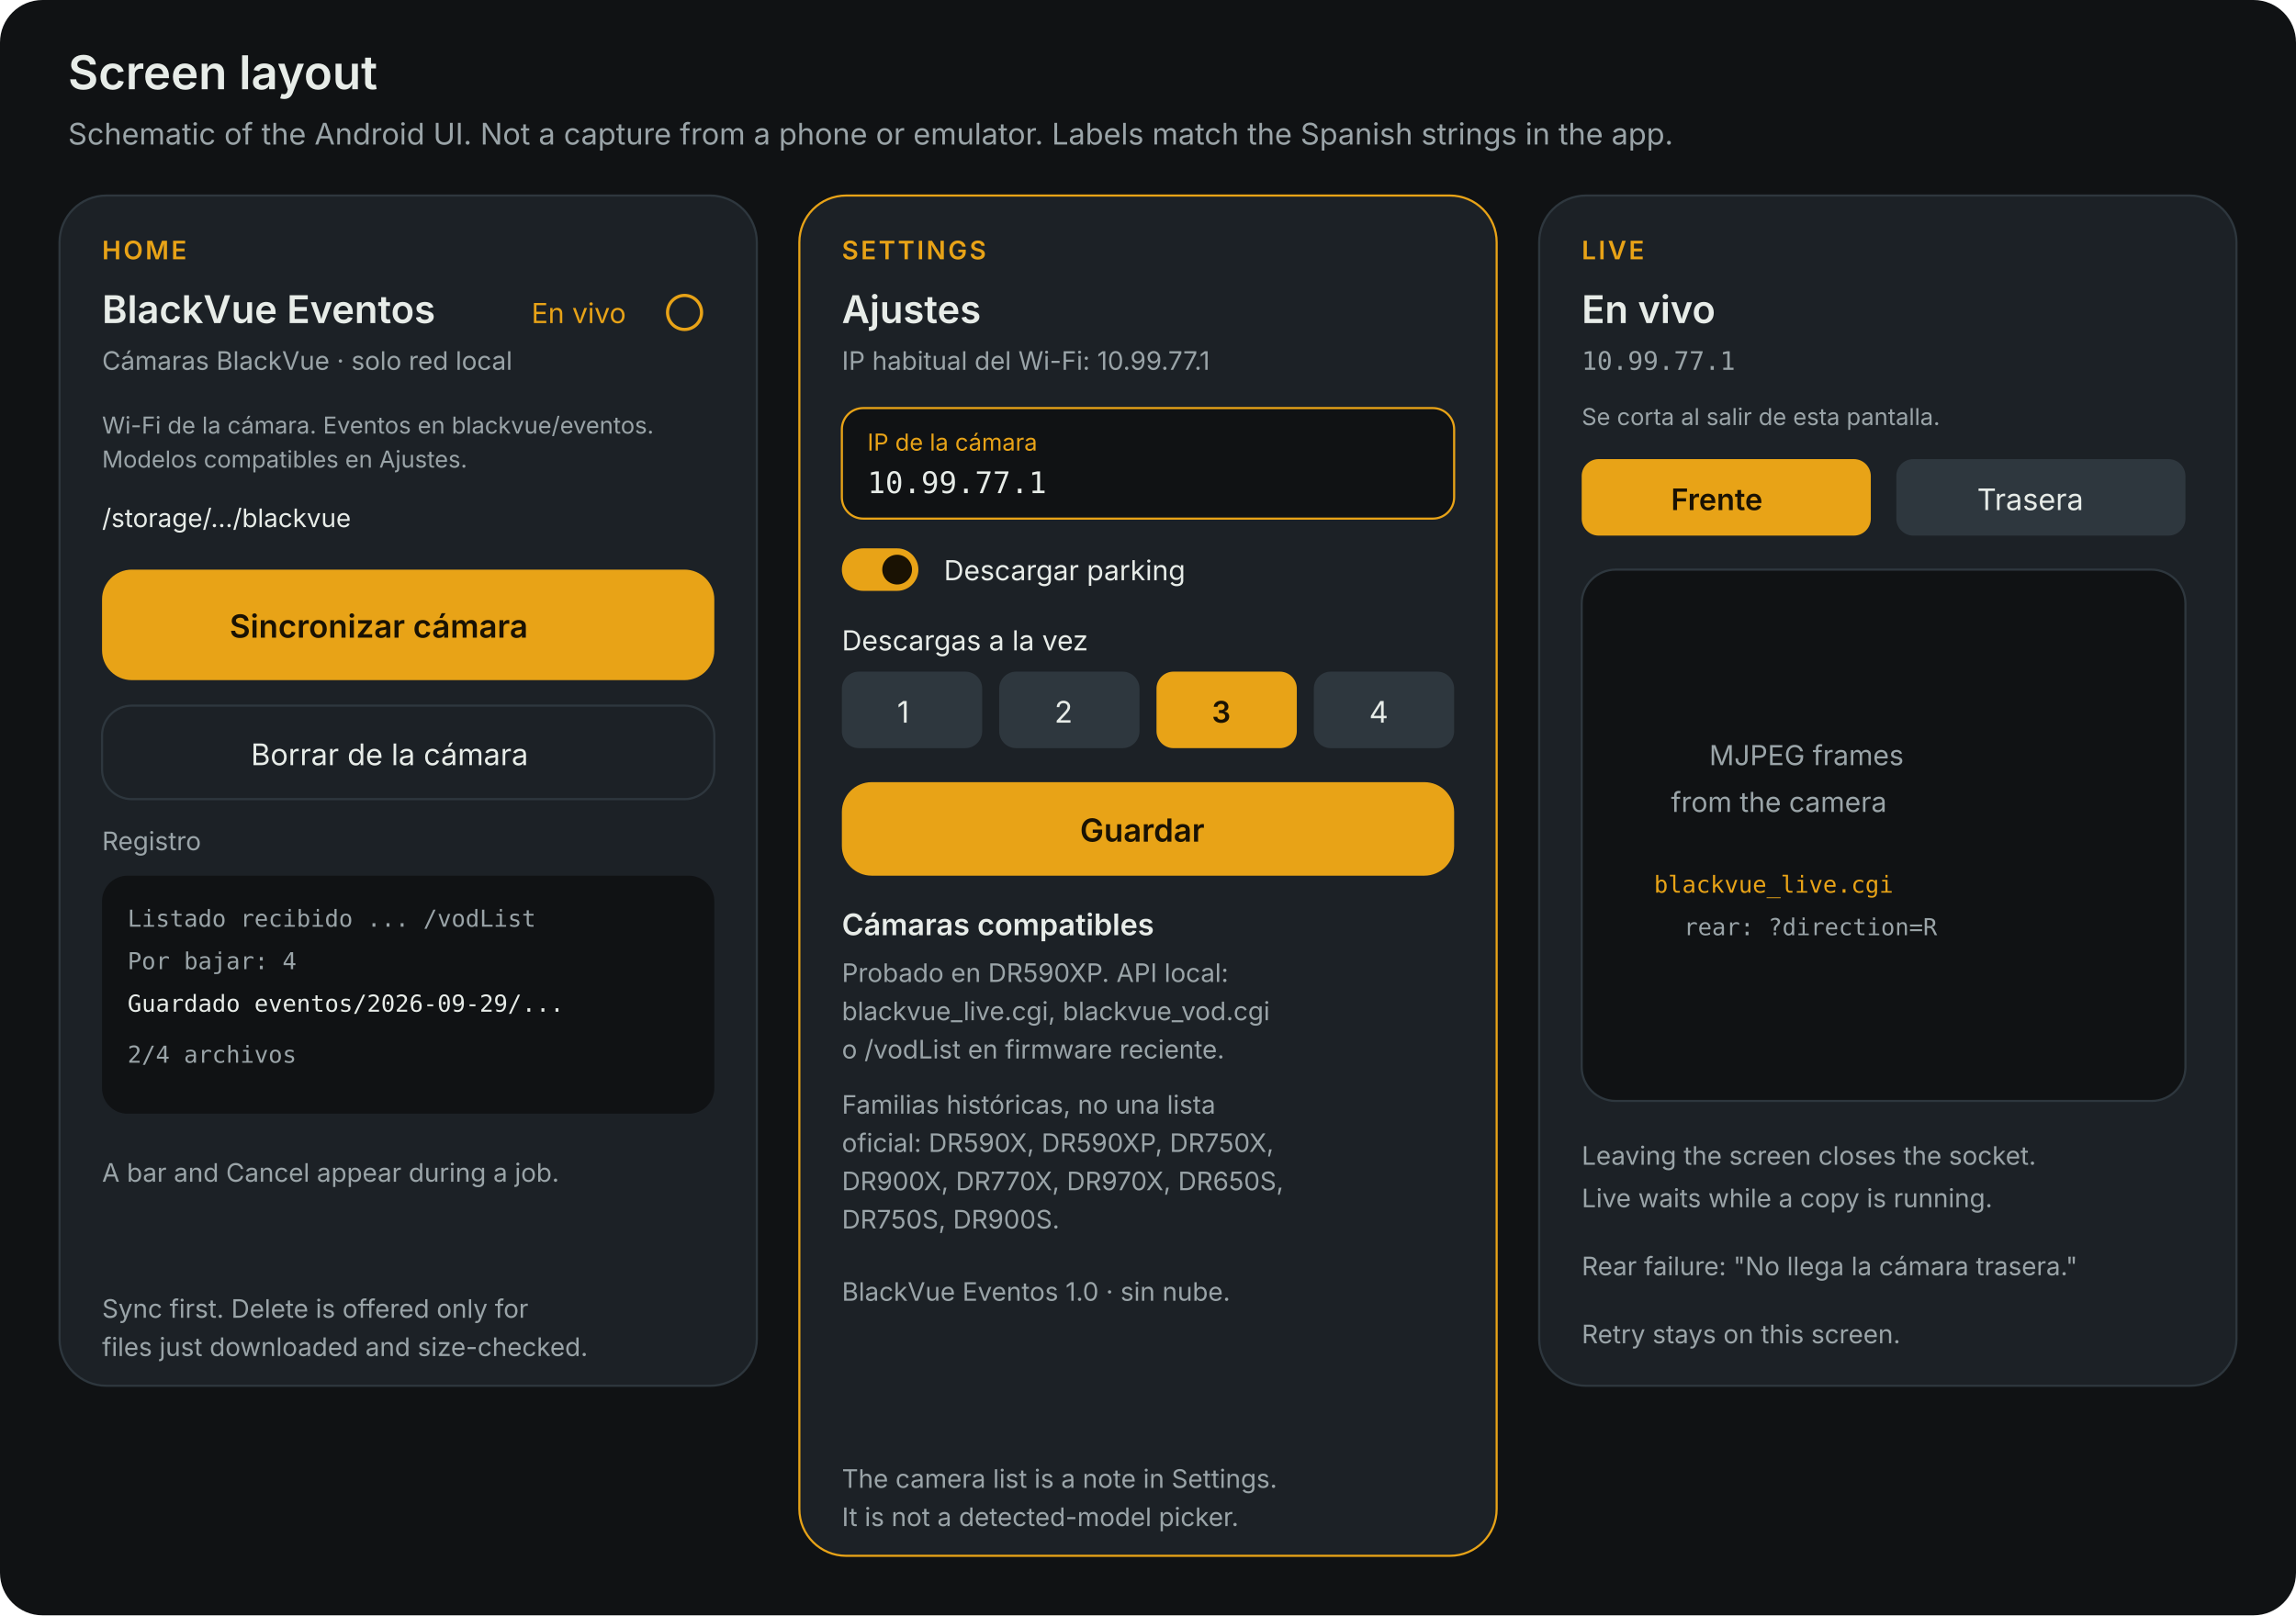
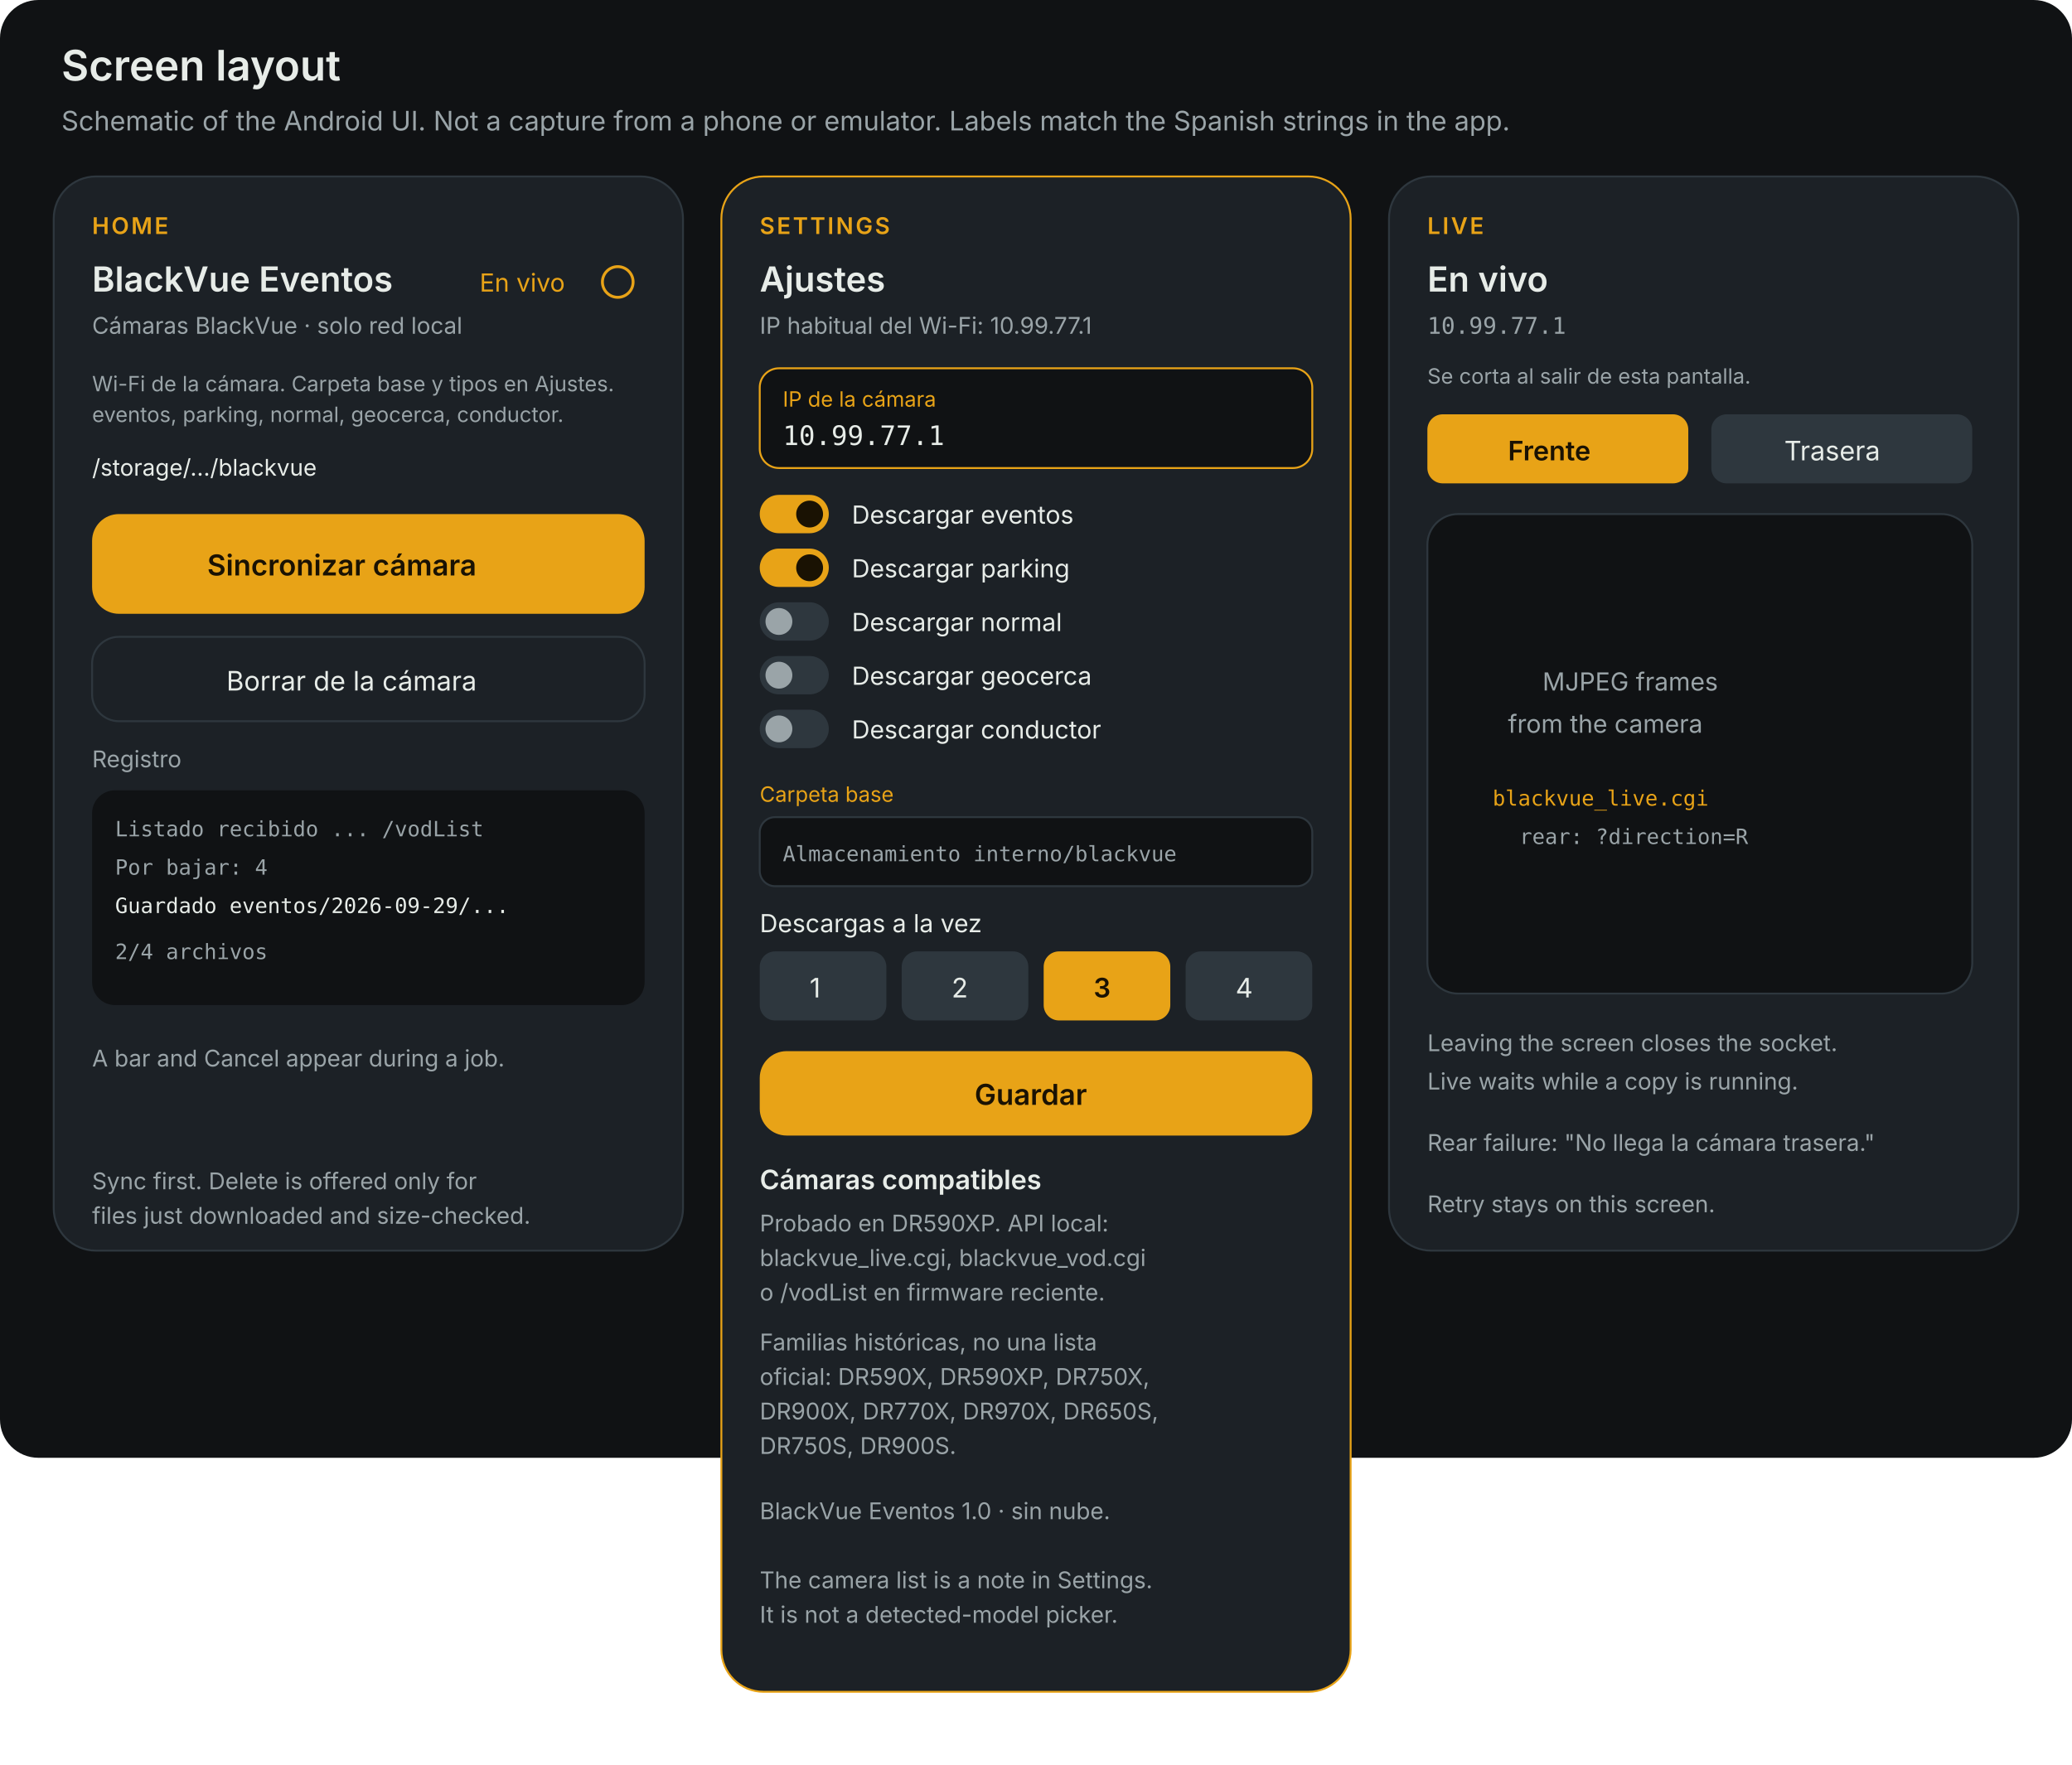
- <svg xmlns="http://www.w3.org/2000/svg" viewBox="0 0 1080 760" role="img" aria-labelledby="uiTitle uiDesc">
+ <svg xmlns="http://www.w3.org/2000/svg" viewBox="0 0 1080 920" role="img" aria-labelledby="uiTitle uiDesc">
  <rect width="1080" height="760" rx="20" fill="#101214" />
  <text x="32" y="42" fill="#E7ECE8" font-family="Inter, Segoe UI, Helvetica, Arial, sans-serif" font-size="22" font-weight="600">Screen layout</text>
  <text x="32" y="68" fill="#9AA4A8" font-family="Inter, Segoe UI, Helvetica, Arial, sans-serif" font-size="14">Schematic of the Android UI. Not a capture from a phone or emulator. Labels match the Spanish strings in the app.</text>
  <rect x="28" y="92" width="328" height="560" rx="22" fill="#1C2126" stroke="#2E373E" />
  <text x="48" y="122" fill="#E8A317" font-family="Inter, Segoe UI, Helvetica, Arial, sans-serif" font-size="12" font-weight="600" letter-spacing="1.1">HOME</text>
  <text x="48" y="152" fill="#E7ECE8" font-family="Inter, Segoe UI, Helvetica, Arial, sans-serif" font-size="18" font-weight="600">BlackVue Eventos</text>
  <text x="48" y="174" fill="#9AA4A8" font-family="Inter, Segoe UI, Helvetica, Arial, sans-serif" font-size="12">Cámaras BlackVue · solo red local</text>
  <text x="250" y="152" fill="#E8A317" font-family="Inter, Segoe UI, Helvetica, Arial, sans-serif" font-size="13">En vivo</text>
  <circle cx="322" cy="147" r="8" fill="none" stroke="#E8A317" stroke-width="1.5" />
-   <text x="48" y="204" fill="#9AA4A8" font-family="Inter, Segoe UI, Helvetica, Arial, sans-serif" font-size="11">Wi-Fi de la cámara. Eventos en blackvue/eventos.</text>
-   <text x="48" y="220" fill="#9AA4A8" font-family="Inter, Segoe UI, Helvetica, Arial, sans-serif" font-size="11">Modelos compatibles en Ajustes.</text>
+   <text x="48" y="204" fill="#9AA4A8" font-family="Inter, Segoe UI, Helvetica, Arial, sans-serif" font-size="11">Wi-Fi de la cámara. Carpeta base y tipos en Ajustes.</text>
+   <text x="48" y="220" fill="#9AA4A8" font-family="Inter, Segoe UI, Helvetica, Arial, sans-serif" font-size="11">eventos, parking, normal, geocerca, conductor.</text>
  <text x="48" y="248" fill="#E7ECE8" font-family="Inter, Segoe UI, Helvetica, Arial, sans-serif" font-size="12">/storage/.../blackvue</text>
  <rect x="48" y="268" width="288" height="52" rx="14" fill="#E8A317" />
  <text x="108" y="300" fill="#1A1203" font-family="Inter, Segoe UI, Helvetica, Arial, sans-serif" font-size="15" font-weight="600">Sincronizar cámara</text>
  <rect x="48" y="332" width="288" height="44" rx="14" fill="none" stroke="#2E373E" />
  <text x="118" y="360" fill="#E7ECE8" font-family="Inter, Segoe UI, Helvetica, Arial, sans-serif" font-size="14">Borrar de la cámara</text>
  <text x="48" y="400" fill="#9AA4A8" font-family="Inter, Segoe UI, Helvetica, Arial, sans-serif" font-size="12">Registro</text>
  <rect x="48" y="412" width="288" height="112" rx="12" fill="#101214" />
  <text x="60" y="436" fill="#9AA4A8" font-family="ui-monospace, SFMono-Regular, Menlo, Consolas, monospace" font-size="11">Listado recibido ... /vodList</text>
  <text x="60" y="456" fill="#9AA4A8" font-family="ui-monospace, SFMono-Regular, Menlo, Consolas, monospace" font-size="11">Por bajar: 4</text>
  <text x="60" y="476" fill="#E7ECE8" font-family="ui-monospace, SFMono-Regular, Menlo, Consolas, monospace" font-size="11">Guardado eventos/2026-09-29/...</text>
  <text x="60" y="500" fill="#9AA4A8" font-family="ui-monospace, SFMono-Regular, Menlo, Consolas, monospace" font-size="11">2/4 archivos</text>
  <text x="48" y="556" fill="#9AA4A8" font-family="Inter, Segoe UI, Helvetica, Arial, sans-serif" font-size="12">A bar and Cancel appear during a job.</text>
  <text x="48" y="620" fill="#9AA4A8" font-family="Inter, Segoe UI, Helvetica, Arial, sans-serif" font-size="12">Sync first. Delete is offered only for</text>
  <text x="48" y="638" fill="#9AA4A8" font-family="Inter, Segoe UI, Helvetica, Arial, sans-serif" font-size="12">files just downloaded and size-checked.</text>
-   <rect x="376" y="92" width="328" height="640" rx="22" fill="#1C2126" stroke="#E8A317" />
+   <rect x="376" y="92" width="328" height="790" rx="22" fill="#1C2126" stroke="#E8A317" />
  <text x="396" y="122" fill="#E8A317" font-family="Inter, Segoe UI, Helvetica, Arial, sans-serif" font-size="12" font-weight="600" letter-spacing="1.1">SETTINGS</text>
  <text x="396" y="152" fill="#E7ECE8" font-family="Inter, Segoe UI, Helvetica, Arial, sans-serif" font-size="18" font-weight="600">Ajustes</text>
  <text x="396" y="174" fill="#9AA4A8" font-family="Inter, Segoe UI, Helvetica, Arial, sans-serif" font-size="12">IP habitual del Wi-Fi: 10.99.77.1</text>
  <rect x="396" y="192" width="288" height="52" rx="10" fill="#101214" stroke="#E8A317" />
  <text x="408" y="212" fill="#E8A317" font-family="Inter, Segoe UI, Helvetica, Arial, sans-serif" font-size="11">IP de la cámara</text>
  <text x="408" y="232" fill="#E7ECE8" font-family="ui-monospace, SFMono-Regular, Menlo, Consolas, monospace" font-size="14">10.99.77.1</text>
  <rect x="396" y="258" width="36" height="20" rx="10" fill="#E8A317" />
  <circle cx="422" cy="268" r="7" fill="#1A1203" />
-   <text x="444" y="273" fill="#E7ECE8" font-family="Inter, Segoe UI, Helvetica, Arial, sans-serif" font-size="13">Descargar parking</text>
-   <text x="396" y="306" fill="#E7ECE8" font-family="Inter, Segoe UI, Helvetica, Arial, sans-serif" font-size="13">Descargas a la vez</text>
-   <rect x="396" y="316" width="66" height="36" rx="8" fill="#2E373E" />
-   <text x="422" y="340" fill="#E7ECE8" font-family="Inter, Segoe UI, Helvetica, Arial, sans-serif" font-size="14">1</text>
-   <rect x="470" y="316" width="66" height="36" rx="8" fill="#2E373E" />
-   <text x="496" y="340" fill="#E7ECE8" font-family="Inter, Segoe UI, Helvetica, Arial, sans-serif" font-size="14">2</text>
-   <rect x="544" y="316" width="66" height="36" rx="8" fill="#E8A317" />
-   <text x="570" y="340" fill="#1A1203" font-family="Inter, Segoe UI, Helvetica, Arial, sans-serif" font-size="14" font-weight="600">3</text>
-   <rect x="618" y="316" width="66" height="36" rx="8" fill="#2E373E" />
-   <text x="644" y="340" fill="#E7ECE8" font-family="Inter, Segoe UI, Helvetica, Arial, sans-serif" font-size="14">4</text>
-   <rect x="396" y="368" width="288" height="44" rx="14" fill="#E8A317" />
-   <text x="508" y="396" fill="#1A1203" font-family="Inter, Segoe UI, Helvetica, Arial, sans-serif" font-size="15" font-weight="600">Guardar</text>
-   <text x="396" y="440" fill="#E7ECE8" font-family="Inter, Segoe UI, Helvetica, Arial, sans-serif" font-size="14" font-weight="600">Cámaras compatibles</text>
-   <text x="396" y="462" fill="#9AA4A8" font-family="Inter, Segoe UI, Helvetica, Arial, sans-serif" font-size="12">Probado en DR590XP. API local:</text>
-   <text x="396" y="480" fill="#9AA4A8" font-family="Inter, Segoe UI, Helvetica, Arial, sans-serif" font-size="12">blackvue_live.cgi, blackvue_vod.cgi</text>
-   <text x="396" y="498" fill="#9AA4A8" font-family="Inter, Segoe UI, Helvetica, Arial, sans-serif" font-size="12">o /vodList en firmware reciente.</text>
-   <text x="396" y="524" fill="#9AA4A8" font-family="Inter, Segoe UI, Helvetica, Arial, sans-serif" font-size="12">Familias históricas, no una lista</text>
-   <text x="396" y="542" fill="#9AA4A8" font-family="Inter, Segoe UI, Helvetica, Arial, sans-serif" font-size="12">oficial: DR590X, DR590XP, DR750X,</text>
-   <text x="396" y="560" fill="#9AA4A8" font-family="Inter, Segoe UI, Helvetica, Arial, sans-serif" font-size="12">DR900X, DR770X, DR970X, DR650S,</text>
-   <text x="396" y="578" fill="#9AA4A8" font-family="Inter, Segoe UI, Helvetica, Arial, sans-serif" font-size="12">DR750S, DR900S.</text>
-   <text x="396" y="612" fill="#9AA4A8" font-family="Inter, Segoe UI, Helvetica, Arial, sans-serif" font-size="12">BlackVue Eventos 1.0 · sin nube.</text>
-   <text x="396" y="700" fill="#9AA4A8" font-family="Inter, Segoe UI, Helvetica, Arial, sans-serif" font-size="12">The camera list is a note in Settings.</text>
-   <text x="396" y="718" fill="#9AA4A8" font-family="Inter, Segoe UI, Helvetica, Arial, sans-serif" font-size="12">It is not a detected-model picker.</text>
+   <text x="444" y="273" fill="#E7ECE8" font-family="Inter, Segoe UI, Helvetica, Arial, sans-serif" font-size="13">Descargar eventos</text>
+   <rect x="396" y="286" width="36" height="20" rx="10" fill="#E8A317" />
+   <circle cx="422" cy="296" r="7" fill="#1A1203" />
+   <text x="444" y="301" fill="#E7ECE8" font-family="Inter, Segoe UI, Helvetica, Arial, sans-serif" font-size="13">Descargar parking</text>
+   <rect x="396" y="314" width="36" height="20" rx="10" fill="#2E373E" />
+   <circle cx="406" cy="324" r="7" fill="#9AA4A8" />
+   <text x="444" y="329" fill="#E7ECE8" font-family="Inter, Segoe UI, Helvetica, Arial, sans-serif" font-size="13">Descargar normal</text>
+   <rect x="396" y="342" width="36" height="20" rx="10" fill="#2E373E" />
+   <circle cx="406" cy="352" r="7" fill="#9AA4A8" />
+   <text x="444" y="357" fill="#E7ECE8" font-family="Inter, Segoe UI, Helvetica, Arial, sans-serif" font-size="13">Descargar geocerca</text>
+   <rect x="396" y="370" width="36" height="20" rx="10" fill="#2E373E" />
+   <circle cx="406" cy="380" r="7" fill="#9AA4A8" />
+   <text x="444" y="385" fill="#E7ECE8" font-family="Inter, Segoe UI, Helvetica, Arial, sans-serif" font-size="13">Descargar conductor</text>
+   <text x="396" y="418" fill="#E8A317" font-family="Inter, Segoe UI, Helvetica, Arial, sans-serif" font-size="11">Carpeta base</text>
+   <rect x="396" y="426" width="288" height="36" rx="8" fill="#101214" stroke="#2E373E" />
+   <text x="408" y="449" fill="#9AA4A8" font-family="ui-monospace, SFMono-Regular, Menlo, Consolas, monospace" font-size="11">Almacenamiento interno/blackvue</text>
+   <text x="396" y="486" fill="#E7ECE8" font-family="Inter, Segoe UI, Helvetica, Arial, sans-serif" font-size="13">Descargas a la vez</text>
+   <rect x="396" y="496" width="66" height="36" rx="8" fill="#2E373E" />
+   <text x="422" y="520" fill="#E7ECE8" font-family="Inter, Segoe UI, Helvetica, Arial, sans-serif" font-size="14">1</text>
+   <rect x="470" y="496" width="66" height="36" rx="8" fill="#2E373E" />
+   <text x="496" y="520" fill="#E7ECE8" font-family="Inter, Segoe UI, Helvetica, Arial, sans-serif" font-size="14">2</text>
+   <rect x="544" y="496" width="66" height="36" rx="8" fill="#E8A317" />
+   <text x="570" y="520" fill="#1A1203" font-family="Inter, Segoe UI, Helvetica, Arial, sans-serif" font-size="14" font-weight="600">3</text>
+   <rect x="618" y="496" width="66" height="36" rx="8" fill="#2E373E" />
+   <text x="644" y="520" fill="#E7ECE8" font-family="Inter, Segoe UI, Helvetica, Arial, sans-serif" font-size="14">4</text>
+   <rect x="396" y="548" width="288" height="44" rx="14" fill="#E8A317" />
+   <text x="508" y="576" fill="#1A1203" font-family="Inter, Segoe UI, Helvetica, Arial, sans-serif" font-size="15" font-weight="600">Guardar</text>
+   <text x="396" y="620" fill="#E7ECE8" font-family="Inter, Segoe UI, Helvetica, Arial, sans-serif" font-size="14" font-weight="600">Cámaras compatibles</text>
+   <text x="396" y="642" fill="#9AA4A8" font-family="Inter, Segoe UI, Helvetica, Arial, sans-serif" font-size="12">Probado en DR590XP. API local:</text>
+   <text x="396" y="660" fill="#9AA4A8" font-family="Inter, Segoe UI, Helvetica, Arial, sans-serif" font-size="12">blackvue_live.cgi, blackvue_vod.cgi</text>
+   <text x="396" y="678" fill="#9AA4A8" font-family="Inter, Segoe UI, Helvetica, Arial, sans-serif" font-size="12">o /vodList en firmware reciente.</text>
+   <text x="396" y="704" fill="#9AA4A8" font-family="Inter, Segoe UI, Helvetica, Arial, sans-serif" font-size="12">Familias históricas, no una lista</text>
+   <text x="396" y="722" fill="#9AA4A8" font-family="Inter, Segoe UI, Helvetica, Arial, sans-serif" font-size="12">oficial: DR590X, DR590XP, DR750X,</text>
+   <text x="396" y="740" fill="#9AA4A8" font-family="Inter, Segoe UI, Helvetica, Arial, sans-serif" font-size="12">DR900X, DR770X, DR970X, DR650S,</text>
+   <text x="396" y="758" fill="#9AA4A8" font-family="Inter, Segoe UI, Helvetica, Arial, sans-serif" font-size="12">DR750S, DR900S.</text>
+   <text x="396" y="792" fill="#9AA4A8" font-family="Inter, Segoe UI, Helvetica, Arial, sans-serif" font-size="12">BlackVue Eventos 1.0 · sin nube.</text>
+   <text x="396" y="828" fill="#9AA4A8" font-family="Inter, Segoe UI, Helvetica, Arial, sans-serif" font-size="12">The camera list is a note in Settings.</text>
+   <text x="396" y="846" fill="#9AA4A8" font-family="Inter, Segoe UI, Helvetica, Arial, sans-serif" font-size="12">It is not a detected-model picker.</text>
  <rect x="724" y="92" width="328" height="560" rx="22" fill="#1C2126" stroke="#2E373E" />
  <text x="744" y="122" fill="#E8A317" font-family="Inter, Segoe UI, Helvetica, Arial, sans-serif" font-size="12" font-weight="600" letter-spacing="1.1">LIVE</text>
  <text x="744" y="152" fill="#E7ECE8" font-family="Inter, Segoe UI, Helvetica, Arial, sans-serif" font-size="18" font-weight="600">En vivo</text>
  <text x="744" y="174" fill="#9AA4A8" font-family="ui-monospace, SFMono-Regular, Menlo, Consolas, monospace" font-size="12">10.99.77.1</text>
  <text x="744" y="200" fill="#9AA4A8" font-family="Inter, Segoe UI, Helvetica, Arial, sans-serif" font-size="11">Se corta al salir de esta pantalla.</text>
  <rect x="744" y="216" width="136" height="36" rx="8" fill="#E8A317" />
  <text x="786" y="240" fill="#1A1203" font-family="Inter, Segoe UI, Helvetica, Arial, sans-serif" font-size="14" font-weight="600">Frente</text>
  <rect x="892" y="216" width="136" height="36" rx="8" fill="#2E373E" />
  <text x="930" y="240" fill="#E7ECE8" font-family="Inter, Segoe UI, Helvetica, Arial, sans-serif" font-size="14">Trasera</text>
  <rect x="744" y="268" width="284" height="250" rx="16" fill="#101214" stroke="#2E373E" />
  <text x="804" y="360" fill="#9AA4A8" font-family="Inter, Segoe UI, Helvetica, Arial, sans-serif" font-size="13">MJPEG frames</text>
  <text x="786" y="382" fill="#9AA4A8" font-family="Inter, Segoe UI, Helvetica, Arial, sans-serif" font-size="13">from the camera</text>
  <text x="778" y="420" fill="#E8A317" font-family="ui-monospace, SFMono-Regular, Menlo, Consolas, monospace" font-size="11">blackvue_live.cgi</text>
  <text x="792" y="440" fill="#9AA4A8" font-family="ui-monospace, SFMono-Regular, Menlo, Consolas, monospace" font-size="11">rear: ?direction=R</text>
  <text x="744" y="548" fill="#9AA4A8" font-family="Inter, Segoe UI, Helvetica, Arial, sans-serif" font-size="12">Leaving the screen closes the socket.</text>
  <text x="744" y="568" fill="#9AA4A8" font-family="Inter, Segoe UI, Helvetica, Arial, sans-serif" font-size="12">Live waits while a copy is running.</text>
  <text x="744" y="600" fill="#9AA4A8" font-family="Inter, Segoe UI, Helvetica, Arial, sans-serif" font-size="12">Rear failure: "No llega la cámara trasera."</text>
  <text x="744" y="632" fill="#9AA4A8" font-family="Inter, Segoe UI, Helvetica, Arial, sans-serif" font-size="12">Retry stays on this screen.</text>
</svg>
